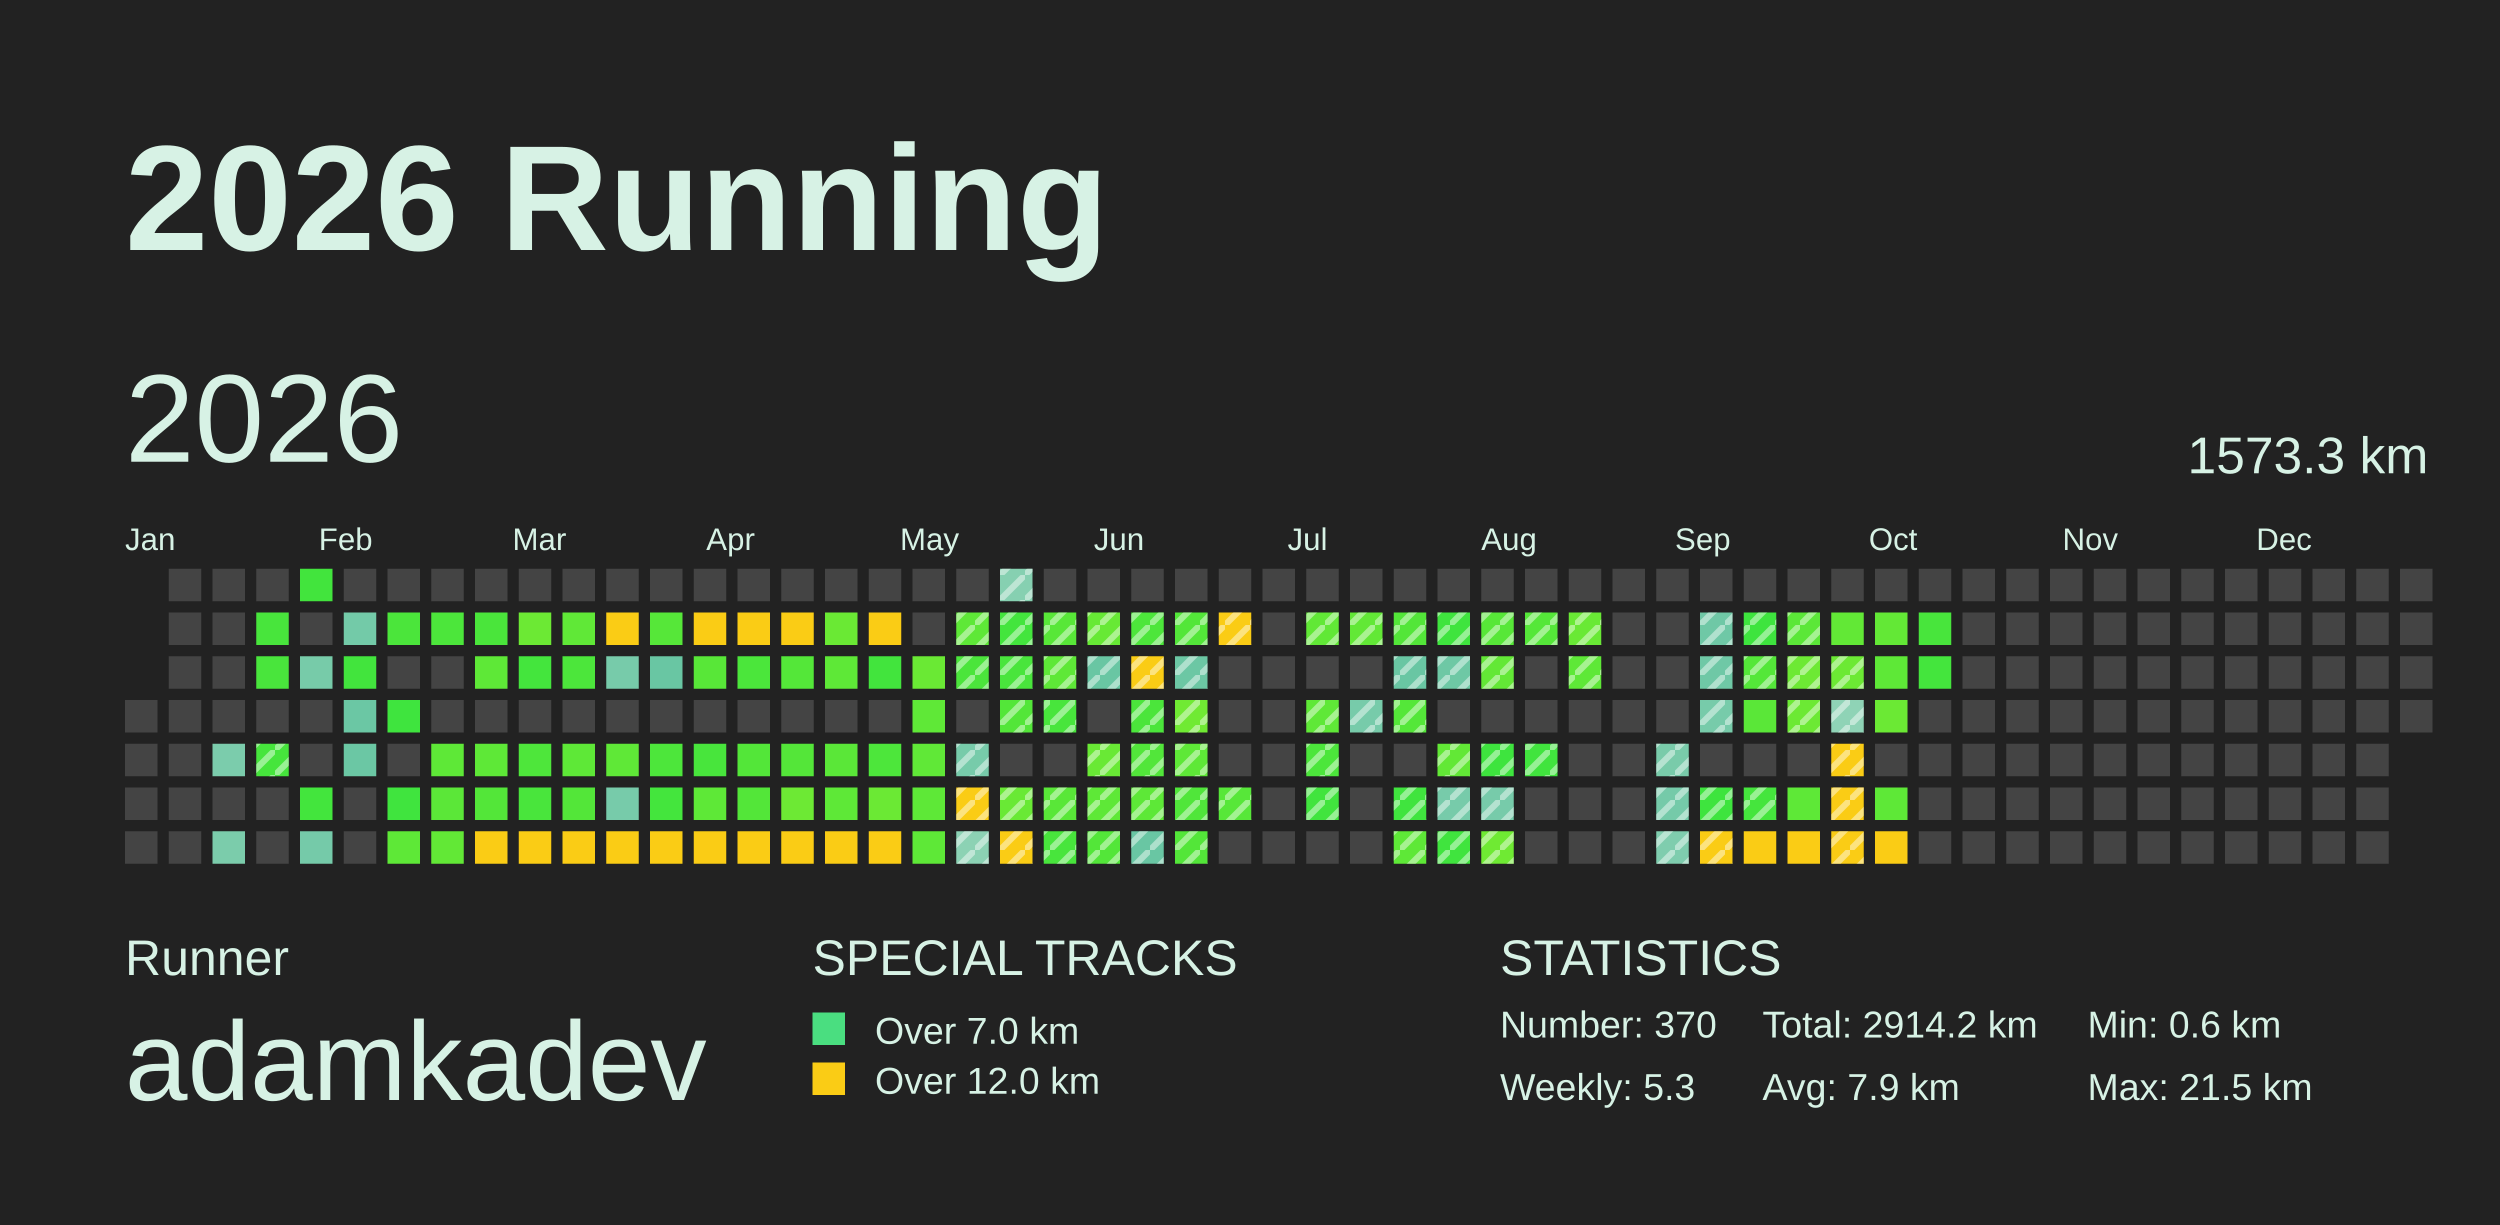
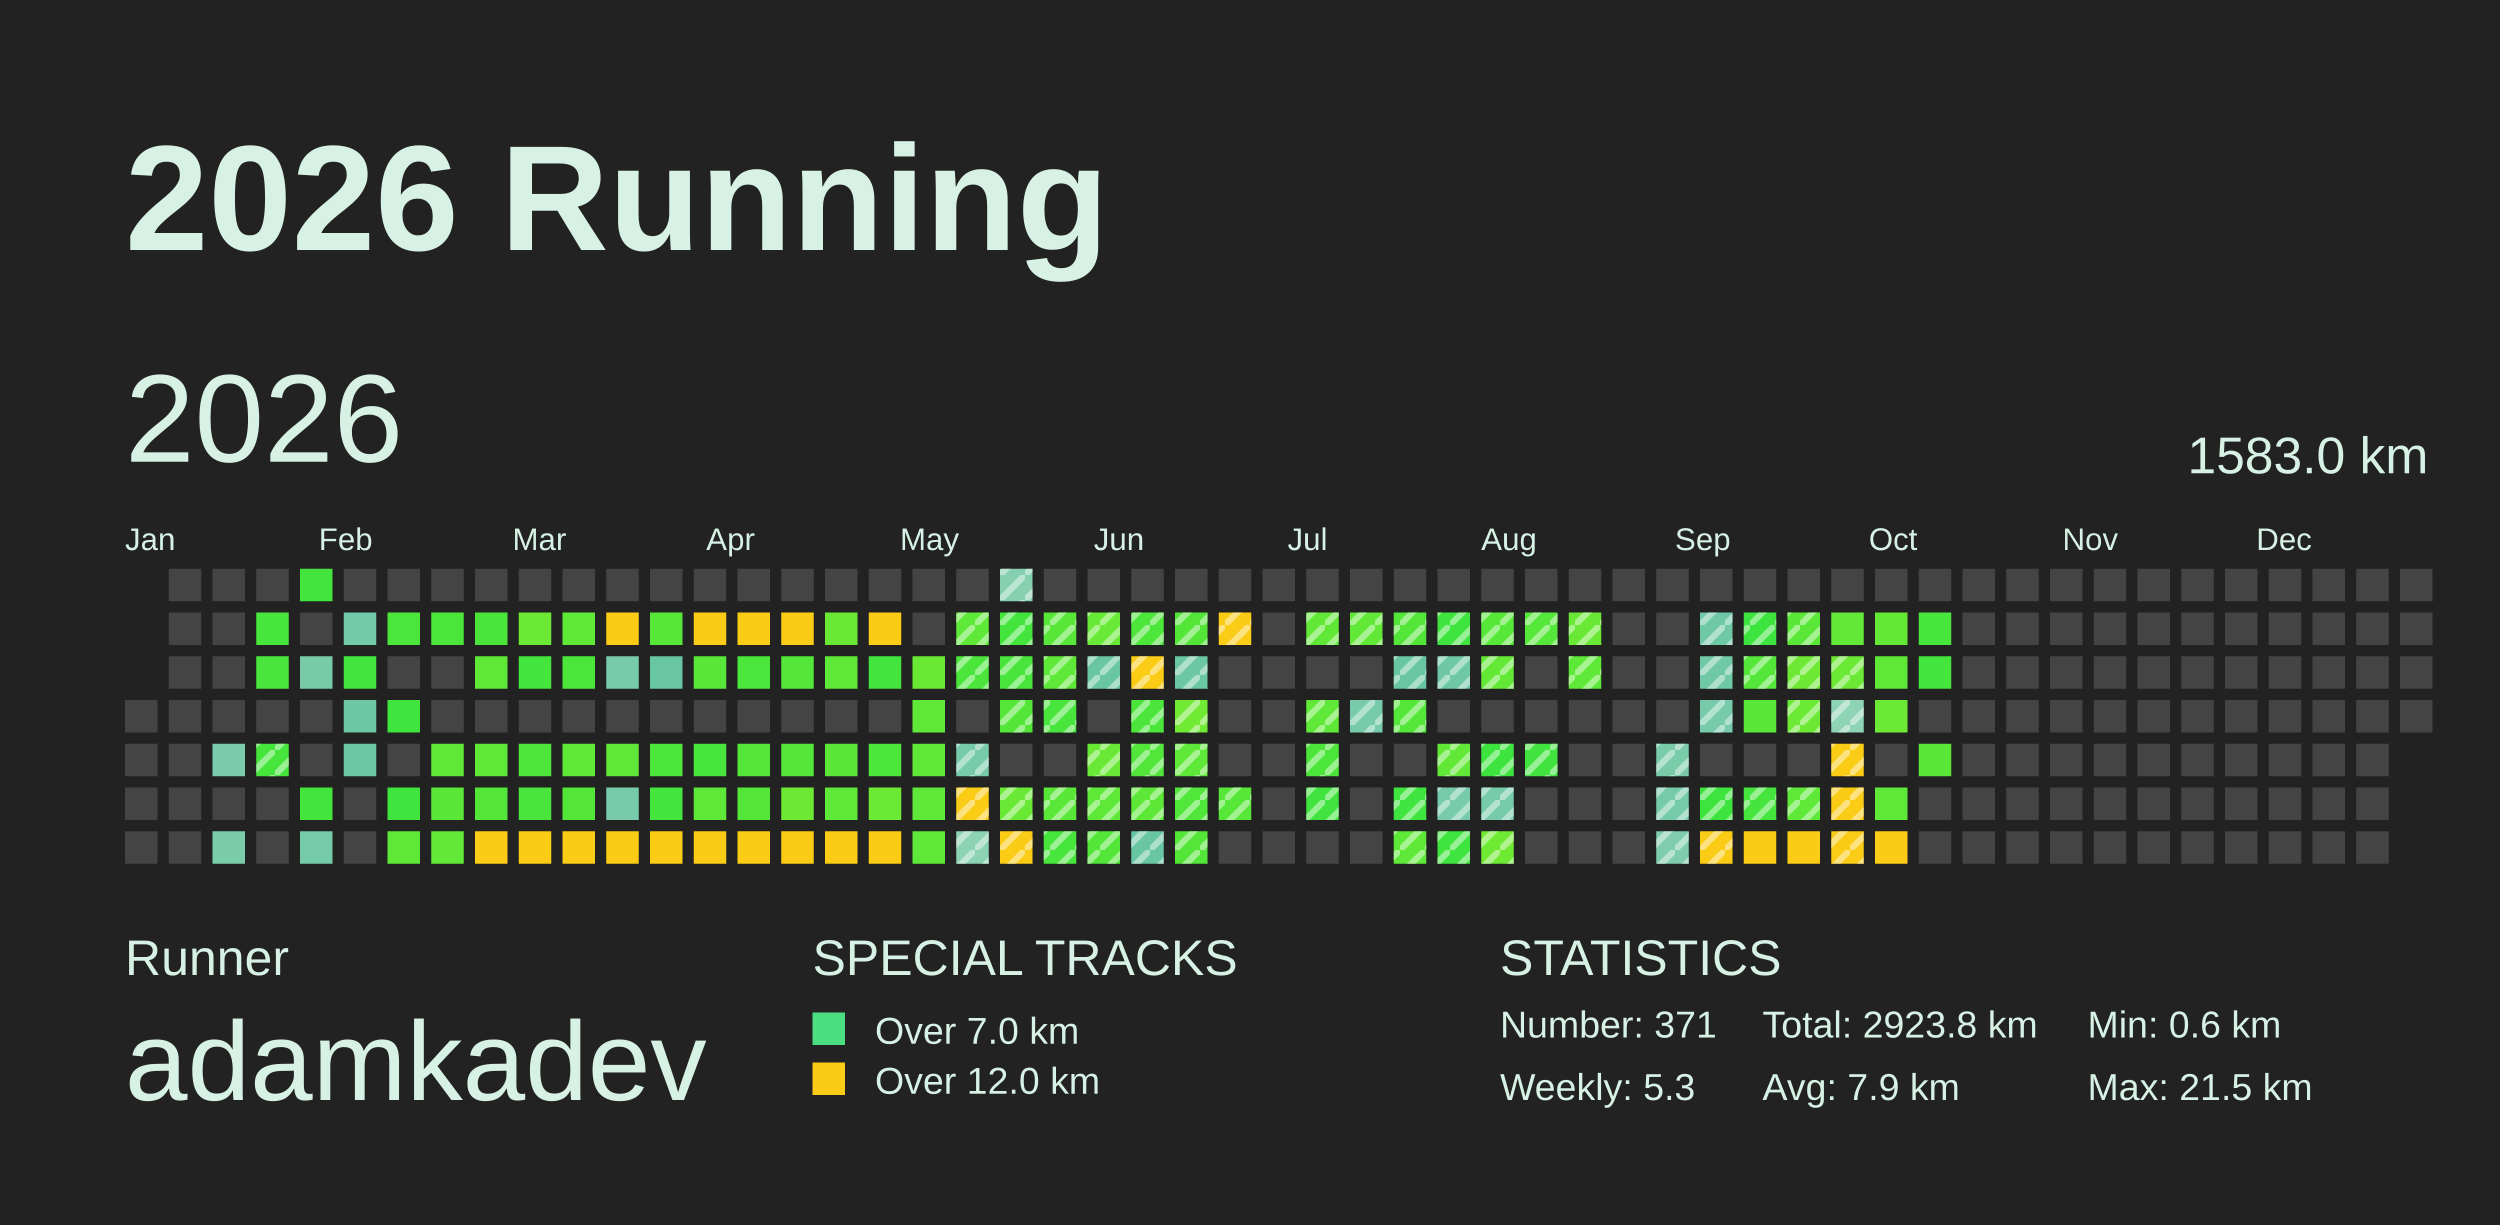
<svg xmlns="http://www.w3.org/2000/svg" baseProfile="full" height="98mm" version="1.1" viewBox="0,0,200,98" width="200mm">
  <defs>
    <pattern height="2" id="indoor-stripe" patternUnits="userSpaceOnUse" width="2">
      <line stroke="white" stroke-opacity="0.45" stroke-width="0.5" x1="0" x2="2" y1="2" y2="0" />
    </pattern>
  </defs>
  <rect fill="#222222" height="98" width="200" x="0" y="0" />
  <text fill="#D7F2E5" style="font-size:12px; font-family:Arial; font-weight:bold;" x="10" y="20">2026 Running</text>
  <text fill="#D7F2E5" style="font-size:4px; font-family:Arial" x="10" y="78">Runner</text>
  <text fill="#D7F2E5" style="font-size:9px; font-family:Arial" x="10" y="88">adamkadev</text>
  <text fill="#D7F2E5" style="font-size:4px; font-family:Arial" x="65" y="78">SPECIAL TRACKS</text>
  <rect fill="#4ADE80" height="2.6" width="2.6" x="65" y="81" />
  <text fill="#D7F2E5" style="font-size:3px; font-family:Arial" x="70" y="83.5">Over 7.0 km</text>
  <rect fill="#FACC15" height="2.6" width="2.6" x="65" y="85" />
  <text fill="#D7F2E5" style="font-size:3px; font-family:Arial" x="70" y="87.5">Over 12.0 km</text>
  <text fill="#D7F2E5" style="font-size:4px; font-family:Arial" x="120" y="78">STATISTICS</text>
-   <text fill="#D7F2E5" style="font-size:3px; font-family:Arial" x="120" y="83">Number: 370</text>
+   <text fill="#D7F2E5" style="font-size:3px; font-family:Arial" x="120" y="83">Number: 371</text>
  <text fill="#D7F2E5" style="font-size:3px; font-family:Arial" x="120" y="88">Weekly: 5.3</text>
-   <text fill="#D7F2E5" style="font-size:3px; font-family:Arial" x="141" y="83">Total: 2914.2 km</text>
+   <text fill="#D7F2E5" style="font-size:3px; font-family:Arial" x="141" y="83">Total: 2923.8 km</text>
  <text fill="#D7F2E5" style="font-size:3px; font-family:Arial" x="141" y="88">Avg: 7.9 km</text>
  <text fill="#D7F2E5" style="font-size:3px; font-family:Arial" x="167" y="83">Min: 0.6 km</text>
  <text fill="#D7F2E5" style="font-size:3px; font-family:Arial" x="167" y="88">Max: 21.5 km</text>
  <text dominant-baseline="hanging" fill="#D7F2E5" style="font-size:10.0px; font-family:Arial;" x="10" y="30">2026</text>
-   <text dominant-baseline="hanging" fill="#D7F2E5" style="font-size:4.125px; font-family:Arial;" x="175" y="35">1573.3 km</text>
+   <text dominant-baseline="hanging" fill="#D7F2E5" style="font-size:4.125px; font-family:Arial;" x="175" y="35">1583.0 km</text>
  <text fill="#D7F2E5" style="font-size:2.5px; font-family:Arial" x="10.0" y="44">Jan</text>
  <text fill="#D7F2E5" style="font-size:2.5px; font-family:Arial" x="25.5" y="44">Feb</text>
  <text fill="#D7F2E5" style="font-size:2.5px; font-family:Arial" x="41.0" y="44">Mar</text>
  <text fill="#D7F2E5" style="font-size:2.5px; font-family:Arial" x="56.5" y="44">Apr</text>
  <text fill="#D7F2E5" style="font-size:2.5px; font-family:Arial" x="72.0" y="44">May</text>
  <text fill="#D7F2E5" style="font-size:2.5px; font-family:Arial" x="87.5" y="44">Jun</text>
  <text fill="#D7F2E5" style="font-size:2.5px; font-family:Arial" x="103.0" y="44">Jul</text>
  <text fill="#D7F2E5" style="font-size:2.5px; font-family:Arial" x="118.5" y="44">Aug</text>
  <text fill="#D7F2E5" style="font-size:2.5px; font-family:Arial" x="134.0" y="44">Sep</text>
  <text fill="#D7F2E5" style="font-size:2.5px; font-family:Arial" x="149.5" y="44">Oct</text>
  <text fill="#D7F2E5" style="font-size:2.5px; font-family:Arial" x="165.0" y="44">Nov</text>
  <text fill="#D7F2E5" style="font-size:2.5px; font-family:Arial" x="180.5" y="44">Dec</text>
  <rect fill="#444444" height="2.6" width="2.6" x="10.0" y="56.0" />
  <rect fill="#444444" height="2.6" width="2.6" x="10.0" y="59.5" />
  <rect fill="#444444" height="2.6" width="2.6" x="10.0" y="63.0" />
  <rect fill="#444444" height="2.6" width="2.6" x="10.0" y="66.5" />
  <rect fill="#444444" height="2.6" width="2.6" x="13.5" y="45.5" />
  <rect fill="#444444" height="2.6" width="2.6" x="13.5" y="49.0" />
  <rect fill="#444444" height="2.6" width="2.6" x="13.5" y="52.5" />
  <rect fill="#444444" height="2.6" width="2.6" x="13.5" y="56.0" />
  <rect fill="#444444" height="2.6" width="2.6" x="13.5" y="59.5" />
  <rect fill="#444444" height="2.6" width="2.6" x="13.5" y="63.0" />
  <rect fill="#444444" height="2.6" width="2.6" x="13.5" y="66.5" />
  <rect fill="#444444" height="2.6" width="2.6" x="17.0" y="45.5" />
  <rect fill="#444444" height="2.6" width="2.6" x="17.0" y="49.0" />
  <rect fill="#444444" height="2.6" width="2.6" x="17.0" y="52.5" />
  <rect fill="#444444" height="2.6" width="2.6" x="17.0" y="56.0" />
  <rect fill="#7bccac" height="2.6" width="2.6" x="17.0" y="59.5" />
  <rect fill="#444444" height="2.6" width="2.6" x="17.0" y="63.0" />
  <rect fill="#7bccab" height="2.6" width="2.6" x="17.0" y="66.5" />
  <rect fill="#444444" height="2.6" width="2.6" x="20.5" y="45.5" />
  <rect fill="#48e53c" height="2.6" width="2.6" x="20.5" y="49.0" />
  <rect fill="#49e53c" height="2.6" width="2.6" x="20.5" y="52.5" />
  <rect fill="#444444" height="2.6" width="2.6" x="20.5" y="56.0" />
  <rect fill="#46e53c" height="2.6" width="2.6" x="20.5" y="59.5" />
  <rect fill="url(#indoor-stripe)" height="2.6" style="pointer-events: none;" width="2.6" x="20.5" y="59.5" />
  <rect fill="#444444" height="2.6" width="2.6" x="20.5" y="63.0" />
  <rect fill="#444444" height="2.6" width="2.6" x="20.5" y="66.5" />
  <rect fill="#42e43d" height="2.6" width="2.6" x="24.0" y="45.5" />
  <rect fill="#444444" height="2.6" width="2.6" x="24.0" y="49.0" />
  <rect fill="#77cba9" height="2.6" width="2.6" x="24.0" y="52.5" />
  <rect fill="#444444" height="2.6" width="2.6" x="24.0" y="56.0" />
  <rect fill="#444444" height="2.6" width="2.6" x="24.0" y="59.5" />
  <rect fill="#43e53d" height="2.6" width="2.6" x="24.0" y="63.0" />
  <rect fill="#75caa9" height="2.6" width="2.6" x="24.0" y="66.5" />
  <rect fill="#444444" height="2.6" width="2.6" x="27.5" y="45.5" />
  <rect fill="#73caa8" height="2.6" width="2.6" x="27.5" y="49.0" />
  <rect fill="#42e43d" height="2.6" width="2.6" x="27.5" y="52.5" />
  <rect fill="#6bc7a4" height="2.6" width="2.6" x="27.5" y="56.0" />
  <rect fill="#6bc7a4" height="2.6" width="2.6" x="27.5" y="59.5" />
  <rect fill="#444444" height="2.6" width="2.6" x="27.5" y="63.0" />
  <rect fill="#444444" height="2.6" width="2.6" x="27.5" y="66.5" />
  <rect fill="#444444" height="2.6" width="2.6" x="31.0" y="45.5" />
  <rect fill="#4be53b" height="2.6" width="2.6" x="31.0" y="49.0" />
  <rect fill="#444444" height="2.6" width="2.6" x="31.0" y="52.5" />
  <rect fill="#3fe43e" height="2.6" width="2.6" x="31.0" y="56.0" />
  <rect fill="#444444" height="2.6" width="2.6" x="31.0" y="59.5" />
  <rect fill="#40e43e" height="2.6" width="2.6" x="31.0" y="63.0" />
  <rect fill="#5ee837" height="2.6" width="2.6" x="31.0" y="66.5" />
  <rect fill="#444444" height="2.6" width="2.6" x="34.5" y="45.5" />
  <rect fill="#4ce63b" height="2.6" width="2.6" x="34.5" y="49.0" />
  <rect fill="#444444" height="2.6" width="2.6" x="34.5" y="52.5" />
  <rect fill="#444444" height="2.6" width="2.6" x="34.5" y="56.0" />
  <rect fill="#5ee837" height="2.6" width="2.6" x="34.5" y="59.5" />
  <rect fill="#5be738" height="2.6" width="2.6" x="34.5" y="63.0" />
  <rect fill="#62e836" height="2.6" width="2.6" x="34.5" y="66.5" />
  <rect fill="#444444" height="2.6" width="2.6" x="38.0" y="45.5" />
  <rect fill="#4ae53b" height="2.6" width="2.6" x="38.0" y="49.0" />
  <rect fill="#5ee837" height="2.6" width="2.6" x="38.0" y="52.5" />
  <rect fill="#444444" height="2.6" width="2.6" x="38.0" y="56.0" />
  <rect fill="#5ee837" height="2.6" width="2.6" x="38.0" y="59.5" />
  <rect fill="#53e639" height="2.6" width="2.6" x="38.0" y="63.0" />
  <rect fill="#FACC15" height="2.6" width="2.6" x="38.0" y="66.5" />
  <rect fill="#444444" height="2.6" width="2.6" x="41.5" y="45.5" />
  <rect fill="#6ce934" height="2.6" width="2.6" x="41.5" y="49.0" />
  <rect fill="#44e53d" height="2.6" width="2.6" x="41.5" y="52.5" />
  <rect fill="#444444" height="2.6" width="2.6" x="41.5" y="56.0" />
  <rect fill="#4ee63b" height="2.6" width="2.6" x="41.5" y="59.5" />
  <rect fill="#49e53c" height="2.6" width="2.6" x="41.5" y="63.0" />
  <rect fill="#FACC15" height="2.6" width="2.6" x="41.5" y="66.5" />
  <rect fill="#444444" height="2.6" width="2.6" x="45.0" y="45.5" />
  <rect fill="#60e837" height="2.6" width="2.6" x="45.0" y="49.0" />
  <rect fill="#4ce63b" height="2.6" width="2.6" x="45.0" y="52.5" />
  <rect fill="#444444" height="2.6" width="2.6" x="45.0" y="56.0" />
  <rect fill="#5ee837" height="2.6" width="2.6" x="45.0" y="59.5" />
  <rect fill="#53e639" height="2.6" width="2.6" x="45.0" y="63.0" />
  <rect fill="#FACC15" height="2.6" width="2.6" x="45.0" y="66.5" />
  <rect fill="#444444" height="2.6" width="2.6" x="48.5" y="45.5" />
  <rect fill="#FACC15" height="2.6" width="2.6" x="48.5" y="49.0" />
  <rect fill="#77cbaa" height="2.6" width="2.6" x="48.5" y="52.5" />
  <rect fill="#444444" height="2.6" width="2.6" x="48.5" y="56.0" />
  <rect fill="#5fe837" height="2.6" width="2.6" x="48.5" y="59.5" />
  <rect fill="#77cbaa" height="2.6" width="2.6" x="48.5" y="63.0" />
  <rect fill="#FACC15" height="2.6" width="2.6" x="48.5" y="66.5" />
  <rect fill="#444444" height="2.6" width="2.6" x="52.0" y="45.5" />
  <rect fill="#56e739" height="2.6" width="2.6" x="52.0" y="49.0" />
  <rect fill="#69c6a3" height="2.6" width="2.6" x="52.0" y="52.5" />
  <rect fill="#444444" height="2.6" width="2.6" x="52.0" y="56.0" />
  <rect fill="#4de63b" height="2.6" width="2.6" x="52.0" y="59.5" />
  <rect fill="#44e53d" height="2.6" width="2.6" x="52.0" y="63.0" />
  <rect fill="#FACC15" height="2.6" width="2.6" x="52.0" y="66.5" />
  <rect fill="#444444" height="2.6" width="2.6" x="55.5" y="45.5" />
  <rect fill="#FACC15" height="2.6" width="2.6" x="55.5" y="49.0" />
  <rect fill="#58e738" height="2.6" width="2.6" x="55.5" y="52.5" />
  <rect fill="#444444" height="2.6" width="2.6" x="55.5" y="56.0" />
  <rect fill="#48e53c" height="2.6" width="2.6" x="55.5" y="59.5" />
  <rect fill="#5ee837" height="2.6" width="2.6" x="55.5" y="63.0" />
  <rect fill="#FACC15" height="2.6" width="2.6" x="55.5" y="66.5" />
  <rect fill="#444444" height="2.6" width="2.6" x="59.0" y="45.5" />
  <rect fill="#FACC15" height="2.6" width="2.6" x="59.0" y="49.0" />
  <rect fill="#4be63b" height="2.6" width="2.6" x="59.0" y="52.5" />
  <rect fill="#444444" height="2.6" width="2.6" x="59.0" y="56.0" />
  <rect fill="#53e639" height="2.6" width="2.6" x="59.0" y="59.5" />
  <rect fill="#53e639" height="2.6" width="2.6" x="59.0" y="63.0" />
  <rect fill="#FACC15" height="2.6" width="2.6" x="59.0" y="66.5" />
  <rect fill="#444444" height="2.6" width="2.6" x="62.5" y="45.5" />
  <rect fill="#FACC15" height="2.6" width="2.6" x="62.5" y="49.0" />
  <rect fill="#54e739" height="2.6" width="2.6" x="62.5" y="52.5" />
  <rect fill="#444444" height="2.6" width="2.6" x="62.5" y="56.0" />
  <rect fill="#54e639" height="2.6" width="2.6" x="62.5" y="59.5" />
  <rect fill="#6de934" height="2.6" width="2.6" x="62.5" y="63.0" />
  <rect fill="#FACC15" height="2.6" width="2.6" x="62.5" y="66.5" />
  <rect fill="#444444" height="2.6" width="2.6" x="66.0" y="45.5" />
  <rect fill="#6ae934" height="2.6" width="2.6" x="66.0" y="49.0" />
  <rect fill="#5ee837" height="2.6" width="2.6" x="66.0" y="52.5" />
  <rect fill="#444444" height="2.6" width="2.6" x="66.0" y="56.0" />
  <rect fill="#5ae738" height="2.6" width="2.6" x="66.0" y="59.5" />
  <rect fill="#5ee837" height="2.6" width="2.6" x="66.0" y="63.0" />
  <rect fill="#FACC15" height="2.6" width="2.6" x="66.0" y="66.5" />
  <rect fill="#444444" height="2.6" width="2.6" x="69.5" y="45.5" />
  <rect fill="#FACC15" height="2.6" width="2.6" x="69.5" y="49.0" />
  <rect fill="#42e43d" height="2.6" width="2.6" x="69.5" y="52.5" />
  <rect fill="#444444" height="2.6" width="2.6" x="69.5" y="56.0" />
  <rect fill="#4de63b" height="2.6" width="2.6" x="69.5" y="59.5" />
  <rect fill="#6be934" height="2.6" width="2.6" x="69.5" y="63.0" />
  <rect fill="#FACC15" height="2.6" width="2.6" x="69.5" y="66.5" />
  <rect fill="#444444" height="2.6" width="2.6" x="73.0" y="45.5" />
  <rect fill="#444444" height="2.6" width="2.6" x="73.0" y="49.0" />
  <rect fill="#6ae934" height="2.6" width="2.6" x="73.0" y="52.5" />
  <rect fill="#5fe837" height="2.6" width="2.6" x="73.0" y="56.0" />
  <rect fill="#60e837" height="2.6" width="2.6" x="73.0" y="59.5" />
  <rect fill="#5ee837" height="2.6" width="2.6" x="73.0" y="63.0" />
  <rect fill="#5ee837" height="2.6" width="2.6" x="73.0" y="66.5" />
  <rect fill="#444444" height="2.6" width="2.6" x="76.5" y="45.5" />
  <rect fill="#5ee837" height="2.6" width="2.6" x="76.5" y="49.0" />
  <rect fill="url(#indoor-stripe)" height="2.6" style="pointer-events: none;" width="2.6" x="76.5" y="49.0" />
  <rect fill="#4be53b" height="2.6" width="2.6" x="76.5" y="52.5" />
  <rect fill="url(#indoor-stripe)" height="2.6" style="pointer-events: none;" width="2.6" x="76.5" y="52.5" />
  <rect fill="#444444" height="2.6" width="2.6" x="76.5" y="56.0" />
  <rect fill="#77cbaa" height="2.6" width="2.6" x="76.5" y="59.5" />
  <rect fill="url(#indoor-stripe)" height="2.6" style="pointer-events: none;" width="2.6" x="76.5" y="59.5" />
  <rect fill="#FACC15" height="2.6" width="2.6" x="76.5" y="63.0" />
  <rect fill="url(#indoor-stripe)" height="2.6" style="pointer-events: none;" width="2.6" x="76.5" y="63.0" />
  <rect fill="#8cd2b4" height="2.6" width="2.6" x="76.5" y="66.5" />
  <rect fill="url(#indoor-stripe)" height="2.6" style="pointer-events: none;" width="2.6" x="76.5" y="66.5" />
  <rect fill="#86d0b1" height="2.6" width="2.6" x="80.0" y="45.5" />
  <rect fill="url(#indoor-stripe)" height="2.6" style="pointer-events: none;" width="2.6" x="80.0" y="45.5" />
  <rect fill="#43e53d" height="2.6" width="2.6" x="80.0" y="49.0" />
  <rect fill="url(#indoor-stripe)" height="2.6" style="pointer-events: none;" width="2.6" x="80.0" y="49.0" />
  <rect fill="#49e53c" height="2.6" width="2.6" x="80.0" y="52.5" />
  <rect fill="url(#indoor-stripe)" height="2.6" style="pointer-events: none;" width="2.6" x="80.0" y="52.5" />
  <rect fill="#53e639" height="2.6" width="2.6" x="80.0" y="56.0" />
  <rect fill="url(#indoor-stripe)" height="2.6" style="pointer-events: none;" width="2.6" x="80.0" y="56.0" />
  <rect fill="#444444" height="2.6" width="2.6" x="80.0" y="59.5" />
  <rect fill="#69e935" height="2.6" width="2.6" x="80.0" y="63.0" />
  <rect fill="url(#indoor-stripe)" height="2.6" style="pointer-events: none;" width="2.6" x="80.0" y="63.0" />
  <rect fill="#FACC15" height="2.6" width="2.6" x="80.0" y="66.5" />
  <rect fill="url(#indoor-stripe)" height="2.6" style="pointer-events: none;" width="2.6" x="80.0" y="66.5" />
  <rect fill="#444444" height="2.6" width="2.6" x="83.5" y="45.5" />
  <rect fill="#58e738" height="2.6" width="2.6" x="83.5" y="49.0" />
  <rect fill="url(#indoor-stripe)" height="2.6" style="pointer-events: none;" width="2.6" x="83.5" y="49.0" />
  <rect fill="#5ee837" height="2.6" width="2.6" x="83.5" y="52.5" />
  <rect fill="url(#indoor-stripe)" height="2.6" style="pointer-events: none;" width="2.6" x="83.5" y="52.5" />
  <rect fill="#48e53c" height="2.6" width="2.6" x="83.5" y="56.0" />
  <rect fill="url(#indoor-stripe)" height="2.6" style="pointer-events: none;" width="2.6" x="83.5" y="56.0" />
  <rect fill="#444444" height="2.6" width="2.6" x="83.5" y="59.5" />
  <rect fill="#59e738" height="2.6" width="2.6" x="83.5" y="63.0" />
  <rect fill="url(#indoor-stripe)" height="2.6" style="pointer-events: none;" width="2.6" x="83.5" y="63.0" />
  <rect fill="#48e53c" height="2.6" width="2.6" x="83.5" y="66.5" />
  <rect fill="url(#indoor-stripe)" height="2.6" style="pointer-events: none;" width="2.6" x="83.5" y="66.5" />
  <rect fill="#444444" height="2.6" width="2.6" x="87.0" y="45.5" />
  <rect fill="#67e935" height="2.6" width="2.6" x="87.0" y="49.0" />
  <rect fill="url(#indoor-stripe)" height="2.6" style="pointer-events: none;" width="2.6" x="87.0" y="49.0" />
  <rect fill="#69c6a3" height="2.6" width="2.6" x="87.0" y="52.5" />
  <rect fill="url(#indoor-stripe)" height="2.6" style="pointer-events: none;" width="2.6" x="87.0" y="52.5" />
  <rect fill="#444444" height="2.6" width="2.6" x="87.0" y="56.0" />
  <rect fill="#69e935" height="2.6" width="2.6" x="87.0" y="59.5" />
  <rect fill="url(#indoor-stripe)" height="2.6" style="pointer-events: none;" width="2.6" x="87.0" y="59.5" />
  <rect fill="#5ee837" height="2.6" width="2.6" x="87.0" y="63.0" />
  <rect fill="url(#indoor-stripe)" height="2.6" style="pointer-events: none;" width="2.6" x="87.0" y="63.0" />
  <rect fill="#53e639" height="2.6" width="2.6" x="87.0" y="66.5" />
  <rect fill="url(#indoor-stripe)" height="2.6" style="pointer-events: none;" width="2.6" x="87.0" y="66.5" />
  <rect fill="#444444" height="2.6" width="2.6" x="90.5" y="45.5" />
  <rect fill="#4de63b" height="2.6" width="2.6" x="90.5" y="49.0" />
  <rect fill="url(#indoor-stripe)" height="2.6" style="pointer-events: none;" width="2.6" x="90.5" y="49.0" />
  <rect fill="#FACC15" height="2.6" width="2.6" x="90.5" y="52.5" />
  <rect fill="url(#indoor-stripe)" height="2.6" style="pointer-events: none;" width="2.6" x="90.5" y="52.5" />
  <rect fill="#4be53b" height="2.6" width="2.6" x="90.5" y="56.0" />
  <rect fill="url(#indoor-stripe)" height="2.6" style="pointer-events: none;" width="2.6" x="90.5" y="56.0" />
  <rect fill="#52e63a" height="2.6" width="2.6" x="90.5" y="59.5" />
  <rect fill="url(#indoor-stripe)" height="2.6" style="pointer-events: none;" width="2.6" x="90.5" y="59.5" />
  <rect fill="#5de837" height="2.6" width="2.6" x="90.5" y="63.0" />
  <rect fill="url(#indoor-stripe)" height="2.6" style="pointer-events: none;" width="2.6" x="90.5" y="63.0" />
  <rect fill="#69c6a3" height="2.6" width="2.6" x="90.5" y="66.5" />
  <rect fill="url(#indoor-stripe)" height="2.6" style="pointer-events: none;" width="2.6" x="90.5" y="66.5" />
  <rect fill="#444444" height="2.6" width="2.6" x="94.0" y="45.5" />
  <rect fill="#53e639" height="2.6" width="2.6" x="94.0" y="49.0" />
  <rect fill="url(#indoor-stripe)" height="2.6" style="pointer-events: none;" width="2.6" x="94.0" y="49.0" />
  <rect fill="#6cc7a4" height="2.6" width="2.6" x="94.0" y="52.5" />
  <rect fill="url(#indoor-stripe)" height="2.6" style="pointer-events: none;" width="2.6" x="94.0" y="52.5" />
  <rect fill="#70ea33" height="2.6" width="2.6" x="94.0" y="56.0" />
  <rect fill="url(#indoor-stripe)" height="2.6" style="pointer-events: none;" width="2.6" x="94.0" y="56.0" />
  <rect fill="#5ee837" height="2.6" width="2.6" x="94.0" y="59.5" />
  <rect fill="url(#indoor-stripe)" height="2.6" style="pointer-events: none;" width="2.6" x="94.0" y="59.5" />
  <rect fill="#50e63a" height="2.6" width="2.6" x="94.0" y="63.0" />
  <rect fill="url(#indoor-stripe)" height="2.6" style="pointer-events: none;" width="2.6" x="94.0" y="63.0" />
  <rect fill="#53e639" height="2.6" width="2.6" x="94.0" y="66.5" />
  <rect fill="url(#indoor-stripe)" height="2.6" style="pointer-events: none;" width="2.6" x="94.0" y="66.5" />
  <rect fill="#444444" height="2.6" width="2.6" x="97.5" y="45.5" />
  <rect fill="#FACC15" height="2.6" width="2.6" x="97.5" y="49.0" />
  <rect fill="url(#indoor-stripe)" height="2.6" style="pointer-events: none;" width="2.6" x="97.5" y="49.0" />
  <rect fill="#444444" height="2.6" width="2.6" x="97.5" y="52.5" />
  <rect fill="#444444" height="2.6" width="2.6" x="97.5" y="56.0" />
  <rect fill="#444444" height="2.6" width="2.6" x="97.5" y="59.5" />
  <rect fill="#57e739" height="2.6" width="2.6" x="97.5" y="63.0" />
  <rect fill="url(#indoor-stripe)" height="2.6" style="pointer-events: none;" width="2.6" x="97.5" y="63.0" />
  <rect fill="#444444" height="2.6" width="2.6" x="97.5" y="66.5" />
  <rect fill="#444444" height="2.6" width="2.6" x="101.0" y="45.5" />
  <rect fill="#444444" height="2.6" width="2.6" x="101.0" y="49.0" />
  <rect fill="#444444" height="2.6" width="2.6" x="101.0" y="52.5" />
  <rect fill="#444444" height="2.6" width="2.6" x="101.0" y="56.0" />
  <rect fill="#444444" height="2.6" width="2.6" x="101.0" y="59.5" />
  <rect fill="#444444" height="2.6" width="2.6" x="101.0" y="63.0" />
  <rect fill="#444444" height="2.6" width="2.6" x="101.0" y="66.5" />
  <rect fill="#444444" height="2.6" width="2.6" x="104.5" y="45.5" />
  <rect fill="#61e836" height="2.6" width="2.6" x="104.5" y="49.0" />
  <rect fill="url(#indoor-stripe)" height="2.6" style="pointer-events: none;" width="2.6" x="104.5" y="49.0" />
  <rect fill="#444444" height="2.6" width="2.6" x="104.5" y="52.5" />
  <rect fill="#5fe837" height="2.6" width="2.6" x="104.5" y="56.0" />
  <rect fill="url(#indoor-stripe)" height="2.6" style="pointer-events: none;" width="2.6" x="104.5" y="56.0" />
  <rect fill="#4ce63b" height="2.6" width="2.6" x="104.5" y="59.5" />
  <rect fill="url(#indoor-stripe)" height="2.6" style="pointer-events: none;" width="2.6" x="104.5" y="59.5" />
  <rect fill="#41e43e" height="2.6" width="2.6" x="104.5" y="63.0" />
  <rect fill="url(#indoor-stripe)" height="2.6" style="pointer-events: none;" width="2.6" x="104.5" y="63.0" />
  <rect fill="#444444" height="2.6" width="2.6" x="104.5" y="66.5" />
  <rect fill="#444444" height="2.6" width="2.6" x="108.0" y="45.5" />
  <rect fill="#62e836" height="2.6" width="2.6" x="108.0" y="49.0" />
  <rect fill="url(#indoor-stripe)" height="2.6" style="pointer-events: none;" width="2.6" x="108.0" y="49.0" />
  <rect fill="#444444" height="2.6" width="2.6" x="108.0" y="52.5" />
  <rect fill="#77cbaa" height="2.6" width="2.6" x="108.0" y="56.0" />
  <rect fill="url(#indoor-stripe)" height="2.6" style="pointer-events: none;" width="2.6" x="108.0" y="56.0" />
  <rect fill="#444444" height="2.6" width="2.6" x="108.0" y="59.5" />
  <rect fill="#444444" height="2.6" width="2.6" x="108.0" y="63.0" />
  <rect fill="#444444" height="2.6" width="2.6" x="108.0" y="66.5" />
  <rect fill="#444444" height="2.6" width="2.6" x="111.5" y="45.5" />
  <rect fill="#53e639" height="2.6" width="2.6" x="111.5" y="49.0" />
  <rect fill="url(#indoor-stripe)" height="2.6" style="pointer-events: none;" width="2.6" x="111.5" y="49.0" />
  <rect fill="#69c6a3" height="2.6" width="2.6" x="111.5" y="52.5" />
  <rect fill="url(#indoor-stripe)" height="2.6" style="pointer-events: none;" width="2.6" x="111.5" y="52.5" />
  <rect fill="#54e739" height="2.6" width="2.6" x="111.5" y="56.0" />
  <rect fill="url(#indoor-stripe)" height="2.6" style="pointer-events: none;" width="2.6" x="111.5" y="56.0" />
  <rect fill="#444444" height="2.6" width="2.6" x="111.5" y="59.5" />
  <rect fill="#40e43e" height="2.6" width="2.6" x="111.5" y="63.0" />
  <rect fill="url(#indoor-stripe)" height="2.6" style="pointer-events: none;" width="2.6" x="111.5" y="63.0" />
  <rect fill="#5ee837" height="2.6" width="2.6" x="111.5" y="66.5" />
  <rect fill="url(#indoor-stripe)" height="2.6" style="pointer-events: none;" width="2.6" x="111.5" y="66.5" />
  <rect fill="#444444" height="2.6" width="2.6" x="115.0" y="45.5" />
  <rect fill="#3fe43e" height="2.6" width="2.6" x="115.0" y="49.0" />
  <rect fill="url(#indoor-stripe)" height="2.6" style="pointer-events: none;" width="2.6" x="115.0" y="49.0" />
  <rect fill="#6ec8a5" height="2.6" width="2.6" x="115.0" y="52.5" />
  <rect fill="url(#indoor-stripe)" height="2.6" style="pointer-events: none;" width="2.6" x="115.0" y="52.5" />
  <rect fill="#444444" height="2.6" width="2.6" x="115.0" y="56.0" />
  <rect fill="#62e836" height="2.6" width="2.6" x="115.0" y="59.5" />
  <rect fill="url(#indoor-stripe)" height="2.6" style="pointer-events: none;" width="2.6" x="115.0" y="59.5" />
  <rect fill="#77cbaa" height="2.6" width="2.6" x="115.0" y="63.0" />
  <rect fill="url(#indoor-stripe)" height="2.6" style="pointer-events: none;" width="2.6" x="115.0" y="63.0" />
  <rect fill="#40e43e" height="2.6" width="2.6" x="115.0" y="66.5" />
  <rect fill="url(#indoor-stripe)" height="2.6" style="pointer-events: none;" width="2.6" x="115.0" y="66.5" />
  <rect fill="#444444" height="2.6" width="2.6" x="118.5" y="45.5" />
  <rect fill="#57e738" height="2.6" width="2.6" x="118.5" y="49.0" />
  <rect fill="url(#indoor-stripe)" height="2.6" style="pointer-events: none;" width="2.6" x="118.5" y="49.0" />
  <rect fill="#63e836" height="2.6" width="2.6" x="118.5" y="52.5" />
  <rect fill="url(#indoor-stripe)" height="2.6" style="pointer-events: none;" width="2.6" x="118.5" y="52.5" />
  <rect fill="#444444" height="2.6" width="2.6" x="118.5" y="56.0" />
  <rect fill="#3ee43e" height="2.6" width="2.6" x="118.5" y="59.5" />
  <rect fill="url(#indoor-stripe)" height="2.6" style="pointer-events: none;" width="2.6" x="118.5" y="59.5" />
  <rect fill="#77cbaa" height="2.6" width="2.6" x="118.5" y="63.0" />
  <rect fill="url(#indoor-stripe)" height="2.6" style="pointer-events: none;" width="2.6" x="118.5" y="63.0" />
  <rect fill="#6fea33" height="2.6" width="2.6" x="118.5" y="66.5" />
  <rect fill="url(#indoor-stripe)" height="2.6" style="pointer-events: none;" width="2.6" x="118.5" y="66.5" />
  <rect fill="#444444" height="2.6" width="2.6" x="122.0" y="45.5" />
  <rect fill="#55e739" height="2.6" width="2.6" x="122.0" y="49.0" />
  <rect fill="url(#indoor-stripe)" height="2.6" style="pointer-events: none;" width="2.6" x="122.0" y="49.0" />
  <rect fill="#444444" height="2.6" width="2.6" x="122.0" y="52.5" />
  <rect fill="#444444" height="2.6" width="2.6" x="122.0" y="56.0" />
  <rect fill="#41e43e" height="2.6" width="2.6" x="122.0" y="59.5" />
  <rect fill="url(#indoor-stripe)" height="2.6" style="pointer-events: none;" width="2.6" x="122.0" y="59.5" />
  <rect fill="#444444" height="2.6" width="2.6" x="122.0" y="63.0" />
  <rect fill="#444444" height="2.6" width="2.6" x="122.0" y="66.5" />
  <rect fill="#444444" height="2.6" width="2.6" x="125.5" y="45.5" />
  <rect fill="#69e935" height="2.6" width="2.6" x="125.5" y="49.0" />
  <rect fill="url(#indoor-stripe)" height="2.6" style="pointer-events: none;" width="2.6" x="125.5" y="49.0" />
  <rect fill="#5ee837" height="2.6" width="2.6" x="125.5" y="52.5" />
  <rect fill="url(#indoor-stripe)" height="2.6" style="pointer-events: none;" width="2.6" x="125.5" y="52.5" />
  <rect fill="#444444" height="2.6" width="2.6" x="125.5" y="56.0" />
  <rect fill="#444444" height="2.6" width="2.6" x="125.5" y="59.5" />
  <rect fill="#444444" height="2.6" width="2.6" x="125.5" y="63.0" />
  <rect fill="#444444" height="2.6" width="2.6" x="125.5" y="66.5" />
  <rect fill="#444444" height="2.6" width="2.6" x="129.0" y="45.5" />
  <rect fill="#444444" height="2.6" width="2.6" x="129.0" y="49.0" />
  <rect fill="#444444" height="2.6" width="2.6" x="129.0" y="52.5" />
  <rect fill="#444444" height="2.6" width="2.6" x="129.0" y="56.0" />
  <rect fill="#444444" height="2.6" width="2.6" x="129.0" y="59.5" />
  <rect fill="#444444" height="2.6" width="2.6" x="129.0" y="63.0" />
  <rect fill="#444444" height="2.6" width="2.6" x="129.0" y="66.5" />
  <rect fill="#444444" height="2.6" width="2.6" x="132.5" y="45.5" />
  <rect fill="#444444" height="2.6" width="2.6" x="132.5" y="49.0" />
  <rect fill="#444444" height="2.6" width="2.6" x="132.5" y="52.5" />
  <rect fill="#444444" height="2.6" width="2.6" x="132.5" y="56.0" />
  <rect fill="#79cbaa" height="2.6" width="2.6" x="132.5" y="59.5" />
  <rect fill="url(#indoor-stripe)" height="2.6" style="pointer-events: none;" width="2.6" x="132.5" y="59.5" />
  <rect fill="#75caa9" height="2.6" width="2.6" x="132.5" y="63.0" />
  <rect fill="url(#indoor-stripe)" height="2.6" style="pointer-events: none;" width="2.6" x="132.5" y="63.0" />
  <rect fill="#7fcdae" height="2.6" width="2.6" x="132.5" y="66.5" />
  <rect fill="url(#indoor-stripe)" height="2.6" style="pointer-events: none;" width="2.6" x="132.5" y="66.5" />
  <rect fill="#444444" height="2.6" width="2.6" x="136.0" y="45.5" />
  <rect fill="#6fc8a6" height="2.6" width="2.6" x="136.0" y="49.0" />
  <rect fill="url(#indoor-stripe)" height="2.6" style="pointer-events: none;" width="2.6" x="136.0" y="49.0" />
  <rect fill="#6fc8a6" height="2.6" width="2.6" x="136.0" y="52.5" />
  <rect fill="url(#indoor-stripe)" height="2.6" style="pointer-events: none;" width="2.6" x="136.0" y="52.5" />
  <rect fill="#77cbaa" height="2.6" width="2.6" x="136.0" y="56.0" />
  <rect fill="url(#indoor-stripe)" height="2.6" style="pointer-events: none;" width="2.6" x="136.0" y="56.0" />
  <rect fill="#444444" height="2.6" width="2.6" x="136.0" y="59.5" />
  <rect fill="#3ee43e" height="2.6" width="2.6" x="136.0" y="63.0" />
  <rect fill="url(#indoor-stripe)" height="2.6" style="pointer-events: none;" width="2.6" x="136.0" y="63.0" />
  <rect fill="#FACC15" height="2.6" width="2.6" x="136.0" y="66.5" />
  <rect fill="url(#indoor-stripe)" height="2.6" style="pointer-events: none;" width="2.6" x="136.0" y="66.5" />
  <rect fill="#444444" height="2.6" width="2.6" x="139.5" y="45.5" />
  <rect fill="#3ee43e" height="2.6" width="2.6" x="139.5" y="49.0" />
  <rect fill="url(#indoor-stripe)" height="2.6" style="pointer-events: none;" width="2.6" x="139.5" y="49.0" />
  <rect fill="#54e739" height="2.6" width="2.6" x="139.5" y="52.5" />
  <rect fill="url(#indoor-stripe)" height="2.6" style="pointer-events: none;" width="2.6" x="139.5" y="52.5" />
  <rect fill="#5ae738" height="2.6" width="2.6" x="139.5" y="56.0" />
  <rect fill="#444444" height="2.6" width="2.6" x="139.5" y="59.5" />
  <rect fill="#45e53d" height="2.6" width="2.6" x="139.5" y="63.0" />
  <rect fill="url(#indoor-stripe)" height="2.6" style="pointer-events: none;" width="2.6" x="139.5" y="63.0" />
  <rect fill="#FACC15" height="2.6" width="2.6" x="139.5" y="66.5" />
  <rect fill="#444444" height="2.6" width="2.6" x="143.0" y="45.5" />
  <rect fill="#5be738" height="2.6" width="2.6" x="143.0" y="49.0" />
  <rect fill="url(#indoor-stripe)" height="2.6" style="pointer-events: none;" width="2.6" x="143.0" y="49.0" />
  <rect fill="#6de934" height="2.6" width="2.6" x="143.0" y="52.5" />
  <rect fill="url(#indoor-stripe)" height="2.6" style="pointer-events: none;" width="2.6" x="143.0" y="52.5" />
  <rect fill="#6ce934" height="2.6" width="2.6" x="143.0" y="56.0" />
  <rect fill="url(#indoor-stripe)" height="2.6" style="pointer-events: none;" width="2.6" x="143.0" y="56.0" />
  <rect fill="#444444" height="2.6" width="2.6" x="143.0" y="59.5" />
  <rect fill="#5ee837" height="2.6" width="2.6" x="143.0" y="63.0" />
+   <rect fill="url(#indoor-stripe)" height="2.6" style="pointer-events: none;" width="2.6" x="143.0" y="63.0" />
  <rect fill="#FACC15" height="2.6" width="2.6" x="143.0" y="66.5" />
  <rect fill="#444444" height="2.6" width="2.6" x="146.5" y="45.5" />
  <rect fill="#62e836" height="2.6" width="2.6" x="146.5" y="49.0" />
  <rect fill="#6ce934" height="2.6" width="2.6" x="146.5" y="52.5" />
  <rect fill="url(#indoor-stripe)" height="2.6" style="pointer-events: none;" width="2.6" x="146.5" y="52.5" />
  <rect fill="#8fd3b6" height="2.6" width="2.6" x="146.5" y="56.0" />
  <rect fill="url(#indoor-stripe)" height="2.6" style="pointer-events: none;" width="2.6" x="146.5" y="56.0" />
  <rect fill="#FACC15" height="2.6" width="2.6" x="146.5" y="59.5" />
  <rect fill="url(#indoor-stripe)" height="2.6" style="pointer-events: none;" width="2.6" x="146.5" y="59.5" />
  <rect fill="#FACC15" height="2.6" width="2.6" x="146.5" y="63.0" />
  <rect fill="url(#indoor-stripe)" height="2.6" style="pointer-events: none;" width="2.6" x="146.5" y="63.0" />
  <rect fill="#FACC15" height="2.6" width="2.6" x="146.5" y="66.5" />
  <rect fill="url(#indoor-stripe)" height="2.6" style="pointer-events: none;" width="2.6" x="146.5" y="66.5" />
  <rect fill="#444444" height="2.6" width="2.6" x="150.0" y="45.5" />
  <rect fill="#63e836" height="2.6" width="2.6" x="150.0" y="49.0" />
  <rect fill="#5ee837" height="2.6" width="2.6" x="150.0" y="52.5" />
  <rect fill="#6be934" height="2.6" width="2.6" x="150.0" y="56.0" />
  <rect fill="#444444" height="2.6" width="2.6" x="150.0" y="59.5" />
  <rect fill="#5ee837" height="2.6" width="2.6" x="150.0" y="63.0" />
  <rect fill="#FACC15" height="2.6" width="2.6" x="150.0" y="66.5" />
  <rect fill="#444444" height="2.6" width="2.6" x="153.5" y="45.5" />
  <rect fill="#48e53c" height="2.6" width="2.6" x="153.5" y="49.0" />
  <rect fill="#44e53d" height="2.6" width="2.6" x="153.5" y="52.5" />
  <rect fill="#444444" height="2.6" width="2.6" x="153.5" y="56.0" />
-   <rect fill="#444444" height="2.6" width="2.6" x="153.5" y="59.5" />
+   <rect fill="#5ae738" height="2.6" width="2.6" x="153.5" y="59.5" />
  <rect fill="#444444" height="2.6" width="2.6" x="153.5" y="63.0" />
  <rect fill="#444444" height="2.6" width="2.6" x="153.5" y="66.5" />
  <rect fill="#444444" height="2.6" width="2.6" x="157.0" y="45.5" />
  <rect fill="#444444" height="2.6" width="2.6" x="157.0" y="49.0" />
  <rect fill="#444444" height="2.6" width="2.6" x="157.0" y="52.5" />
  <rect fill="#444444" height="2.6" width="2.6" x="157.0" y="56.0" />
  <rect fill="#444444" height="2.6" width="2.6" x="157.0" y="59.5" />
  <rect fill="#444444" height="2.6" width="2.6" x="157.0" y="63.0" />
  <rect fill="#444444" height="2.6" width="2.6" x="157.0" y="66.5" />
  <rect fill="#444444" height="2.6" width="2.6" x="160.5" y="45.5" />
  <rect fill="#444444" height="2.6" width="2.6" x="160.5" y="49.0" />
  <rect fill="#444444" height="2.6" width="2.6" x="160.5" y="52.5" />
  <rect fill="#444444" height="2.6" width="2.6" x="160.5" y="56.0" />
  <rect fill="#444444" height="2.6" width="2.6" x="160.5" y="59.5" />
  <rect fill="#444444" height="2.6" width="2.6" x="160.5" y="63.0" />
  <rect fill="#444444" height="2.6" width="2.6" x="160.5" y="66.5" />
  <rect fill="#444444" height="2.6" width="2.6" x="164.0" y="45.5" />
  <rect fill="#444444" height="2.6" width="2.6" x="164.0" y="49.0" />
  <rect fill="#444444" height="2.6" width="2.6" x="164.0" y="52.5" />
  <rect fill="#444444" height="2.6" width="2.6" x="164.0" y="56.0" />
  <rect fill="#444444" height="2.6" width="2.6" x="164.0" y="59.5" />
  <rect fill="#444444" height="2.6" width="2.6" x="164.0" y="63.0" />
  <rect fill="#444444" height="2.6" width="2.6" x="164.0" y="66.5" />
  <rect fill="#444444" height="2.6" width="2.6" x="167.5" y="45.5" />
  <rect fill="#444444" height="2.6" width="2.6" x="167.5" y="49.0" />
  <rect fill="#444444" height="2.6" width="2.6" x="167.5" y="52.5" />
  <rect fill="#444444" height="2.6" width="2.6" x="167.5" y="56.0" />
  <rect fill="#444444" height="2.6" width="2.6" x="167.5" y="59.5" />
  <rect fill="#444444" height="2.6" width="2.6" x="167.5" y="63.0" />
  <rect fill="#444444" height="2.6" width="2.6" x="167.5" y="66.5" />
  <rect fill="#444444" height="2.6" width="2.6" x="171.0" y="45.5" />
  <rect fill="#444444" height="2.6" width="2.6" x="171.0" y="49.0" />
  <rect fill="#444444" height="2.6" width="2.6" x="171.0" y="52.5" />
  <rect fill="#444444" height="2.6" width="2.6" x="171.0" y="56.0" />
  <rect fill="#444444" height="2.6" width="2.6" x="171.0" y="59.5" />
  <rect fill="#444444" height="2.6" width="2.6" x="171.0" y="63.0" />
  <rect fill="#444444" height="2.6" width="2.6" x="171.0" y="66.5" />
  <rect fill="#444444" height="2.6" width="2.6" x="174.5" y="45.5" />
  <rect fill="#444444" height="2.6" width="2.6" x="174.5" y="49.0" />
  <rect fill="#444444" height="2.6" width="2.6" x="174.5" y="52.5" />
  <rect fill="#444444" height="2.6" width="2.6" x="174.5" y="56.0" />
  <rect fill="#444444" height="2.6" width="2.6" x="174.5" y="59.5" />
  <rect fill="#444444" height="2.6" width="2.6" x="174.5" y="63.0" />
  <rect fill="#444444" height="2.6" width="2.6" x="174.5" y="66.5" />
  <rect fill="#444444" height="2.6" width="2.6" x="178.0" y="45.5" />
  <rect fill="#444444" height="2.6" width="2.6" x="178.0" y="49.0" />
  <rect fill="#444444" height="2.6" width="2.6" x="178.0" y="52.5" />
  <rect fill="#444444" height="2.6" width="2.6" x="178.0" y="56.0" />
  <rect fill="#444444" height="2.6" width="2.6" x="178.0" y="59.5" />
  <rect fill="#444444" height="2.6" width="2.6" x="178.0" y="63.0" />
  <rect fill="#444444" height="2.6" width="2.6" x="178.0" y="66.5" />
  <rect fill="#444444" height="2.6" width="2.6" x="181.5" y="45.5" />
  <rect fill="#444444" height="2.6" width="2.6" x="181.5" y="49.0" />
  <rect fill="#444444" height="2.6" width="2.6" x="181.5" y="52.5" />
  <rect fill="#444444" height="2.6" width="2.6" x="181.5" y="56.0" />
  <rect fill="#444444" height="2.6" width="2.6" x="181.5" y="59.5" />
  <rect fill="#444444" height="2.6" width="2.6" x="181.5" y="63.0" />
  <rect fill="#444444" height="2.6" width="2.6" x="181.5" y="66.5" />
  <rect fill="#444444" height="2.6" width="2.6" x="185.0" y="45.5" />
  <rect fill="#444444" height="2.6" width="2.6" x="185.0" y="49.0" />
  <rect fill="#444444" height="2.6" width="2.6" x="185.0" y="52.5" />
  <rect fill="#444444" height="2.6" width="2.6" x="185.0" y="56.0" />
  <rect fill="#444444" height="2.6" width="2.6" x="185.0" y="59.5" />
  <rect fill="#444444" height="2.6" width="2.6" x="185.0" y="63.0" />
  <rect fill="#444444" height="2.6" width="2.6" x="185.0" y="66.5" />
  <rect fill="#444444" height="2.6" width="2.6" x="188.5" y="45.5" />
  <rect fill="#444444" height="2.6" width="2.6" x="188.5" y="49.0" />
  <rect fill="#444444" height="2.6" width="2.6" x="188.5" y="52.5" />
  <rect fill="#444444" height="2.6" width="2.6" x="188.5" y="56.0" />
  <rect fill="#444444" height="2.6" width="2.6" x="188.5" y="59.5" />
  <rect fill="#444444" height="2.6" width="2.6" x="188.5" y="63.0" />
  <rect fill="#444444" height="2.6" width="2.6" x="188.5" y="66.5" />
  <rect fill="#444444" height="2.6" width="2.6" x="192.0" y="45.5" />
  <rect fill="#444444" height="2.6" width="2.6" x="192.0" y="49.0" />
  <rect fill="#444444" height="2.6" width="2.6" x="192.0" y="52.5" />
  <rect fill="#444444" height="2.6" width="2.6" x="192.0" y="56.0" />
</svg>
